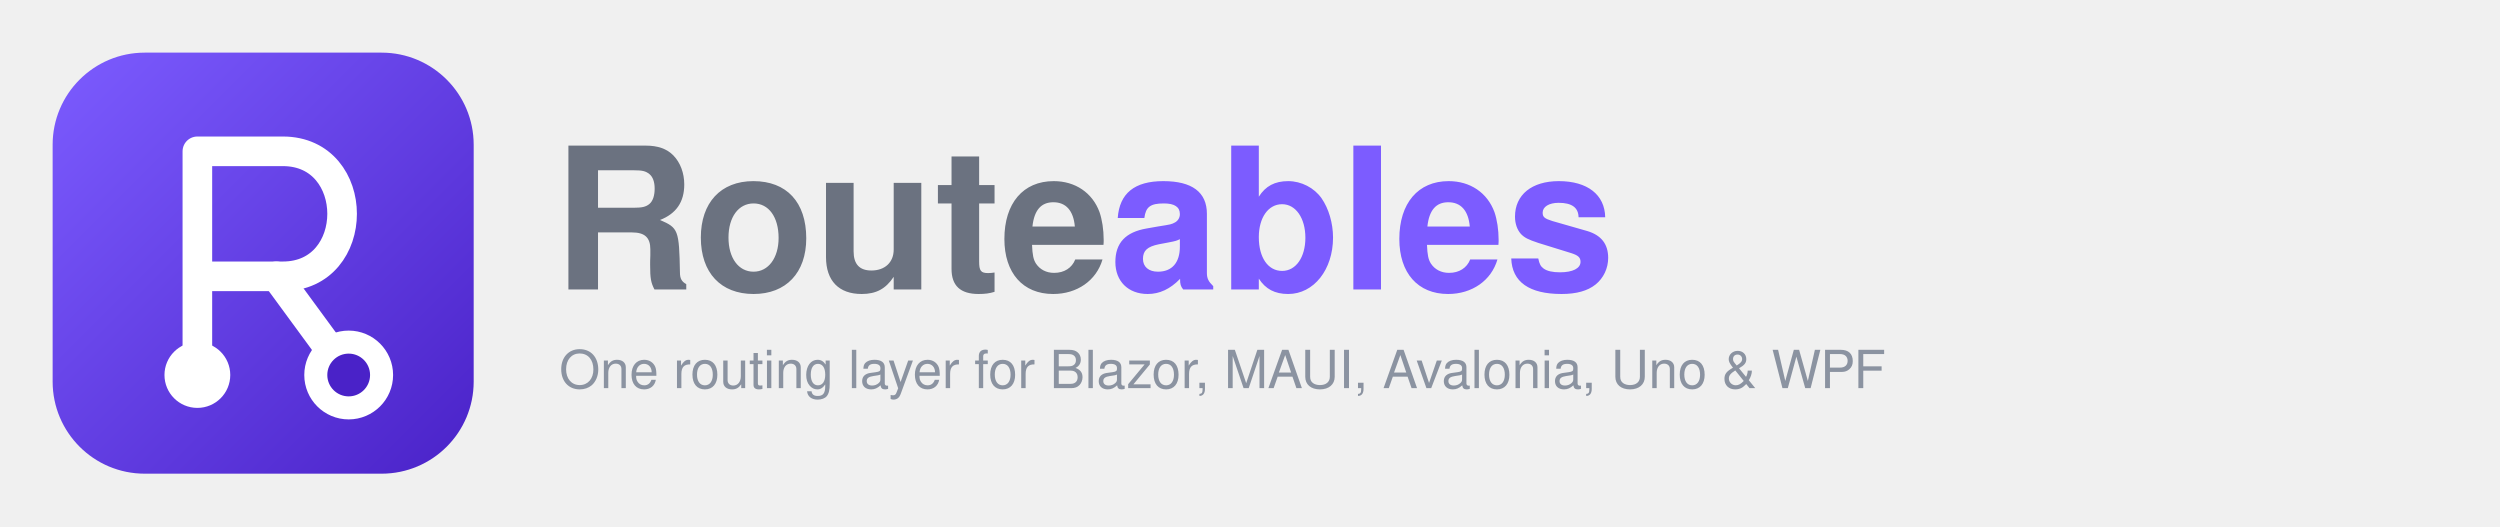
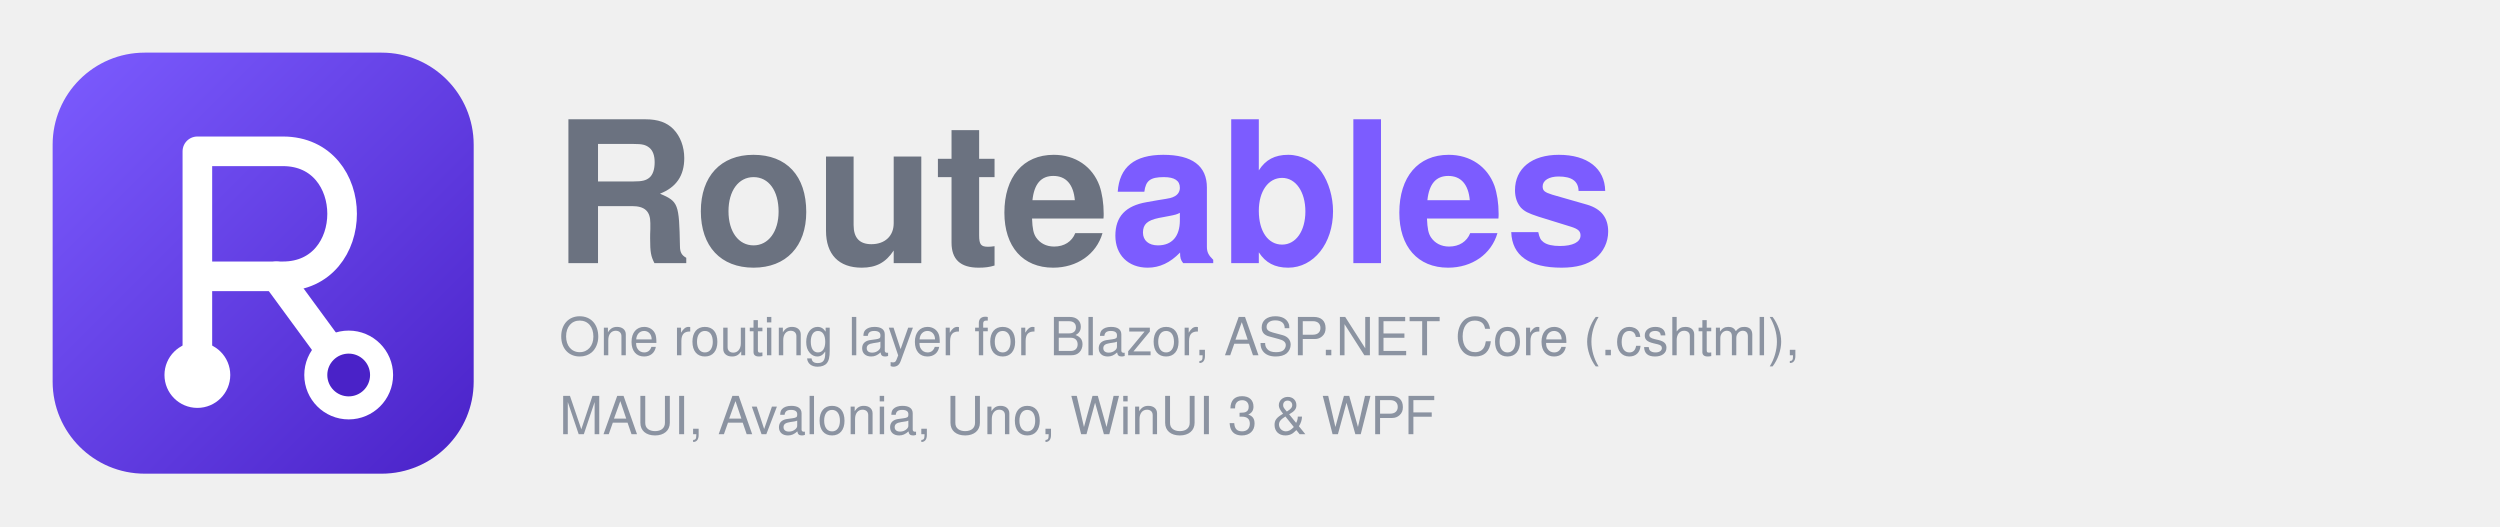
<svg xmlns="http://www.w3.org/2000/svg" viewBox="0 0 760 160" width="760" height="160" role="img" aria-label="Routeables">
  <defs>
    <linearGradient id="bg" x1="0" y1="0" x2="1" y2="1">
      <stop offset="0" stop-color="#7C5CFF" />
      <stop offset="1" stop-color="#4A22C8" />
    </linearGradient>
  </defs>
  <g transform="translate(16 16)">
    <rect width="128" height="128" rx="28" fill="url(#bg)" />
    <g fill="none" stroke="#fff" stroke-width="9" stroke-linecap="round" stroke-linejoin="round">
      <path d="M44 98 V30 H70 C94 30 94 68 70 68 H44" />
      <path d="M68 68 L90 98" />
    </g>
    <circle cx="44" cy="98" r="10" fill="#fff" />
    <circle cx="90" cy="98" r="10" fill="#4A22C8" stroke="#fff" stroke-width="7" />
  </g>
-   <text x="168" y="88" font-family="Segoe UI, Helvetica, Arial, sans-serif" font-size="60" font-weight="700" fill="#6B7280">Route<tspan fill="#7C5CFF">ables</tspan>
+   <text x="168" y="80" font-family="Segoe UI, Helvetica, Arial, sans-serif" font-size="60" font-weight="700" fill="#6B7280">Route<tspan fill="#7C5CFF">ables</tspan>
  </text>
-   <text x="170" y="118" font-family="Segoe UI, Helvetica, Arial, sans-serif" font-size="16" fill="#8B93A1">One routing layer for Blazor, MAUI, Avalonia, Uno &amp; WPF</text>
+   <text x="170" y="108" font-family="Segoe UI, Helvetica, Arial, sans-serif" font-size="16" fill="#8B93A1">One routing layer for Blazor, ASP.NET Core (.cshtml),</text>
+   <text x="170" y="132" font-family="Segoe UI, Helvetica, Arial, sans-serif" font-size="16" fill="#8B93A1">MAUI, Avalonia, Uno, WinUI 3 &amp; WPF</text>
</svg>
